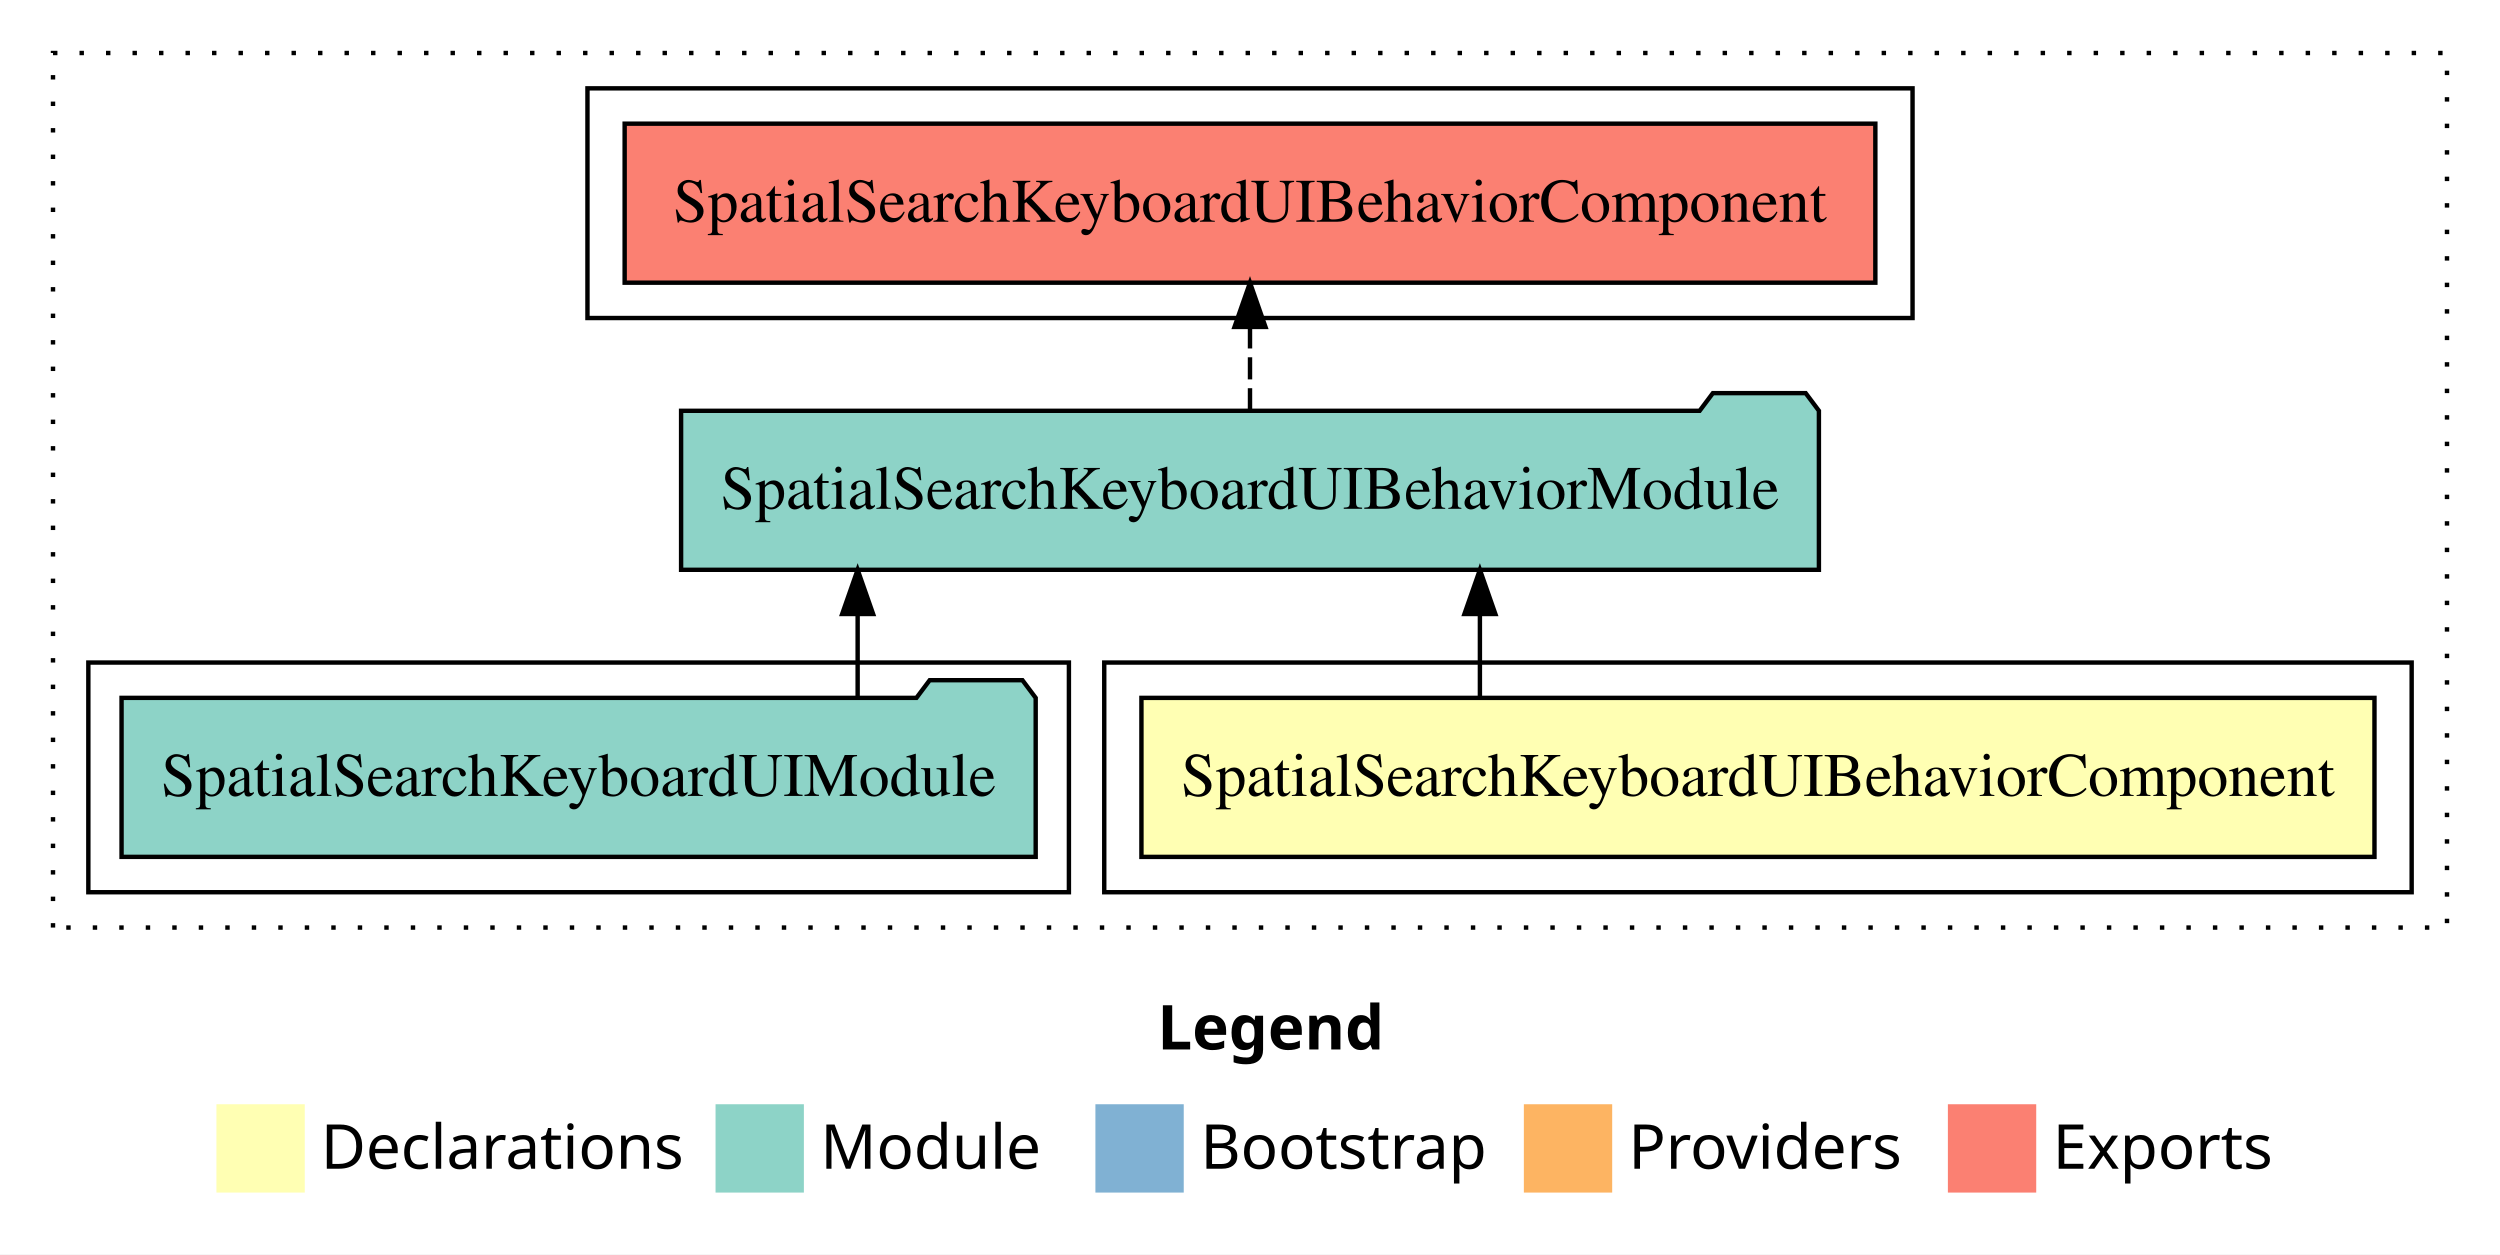
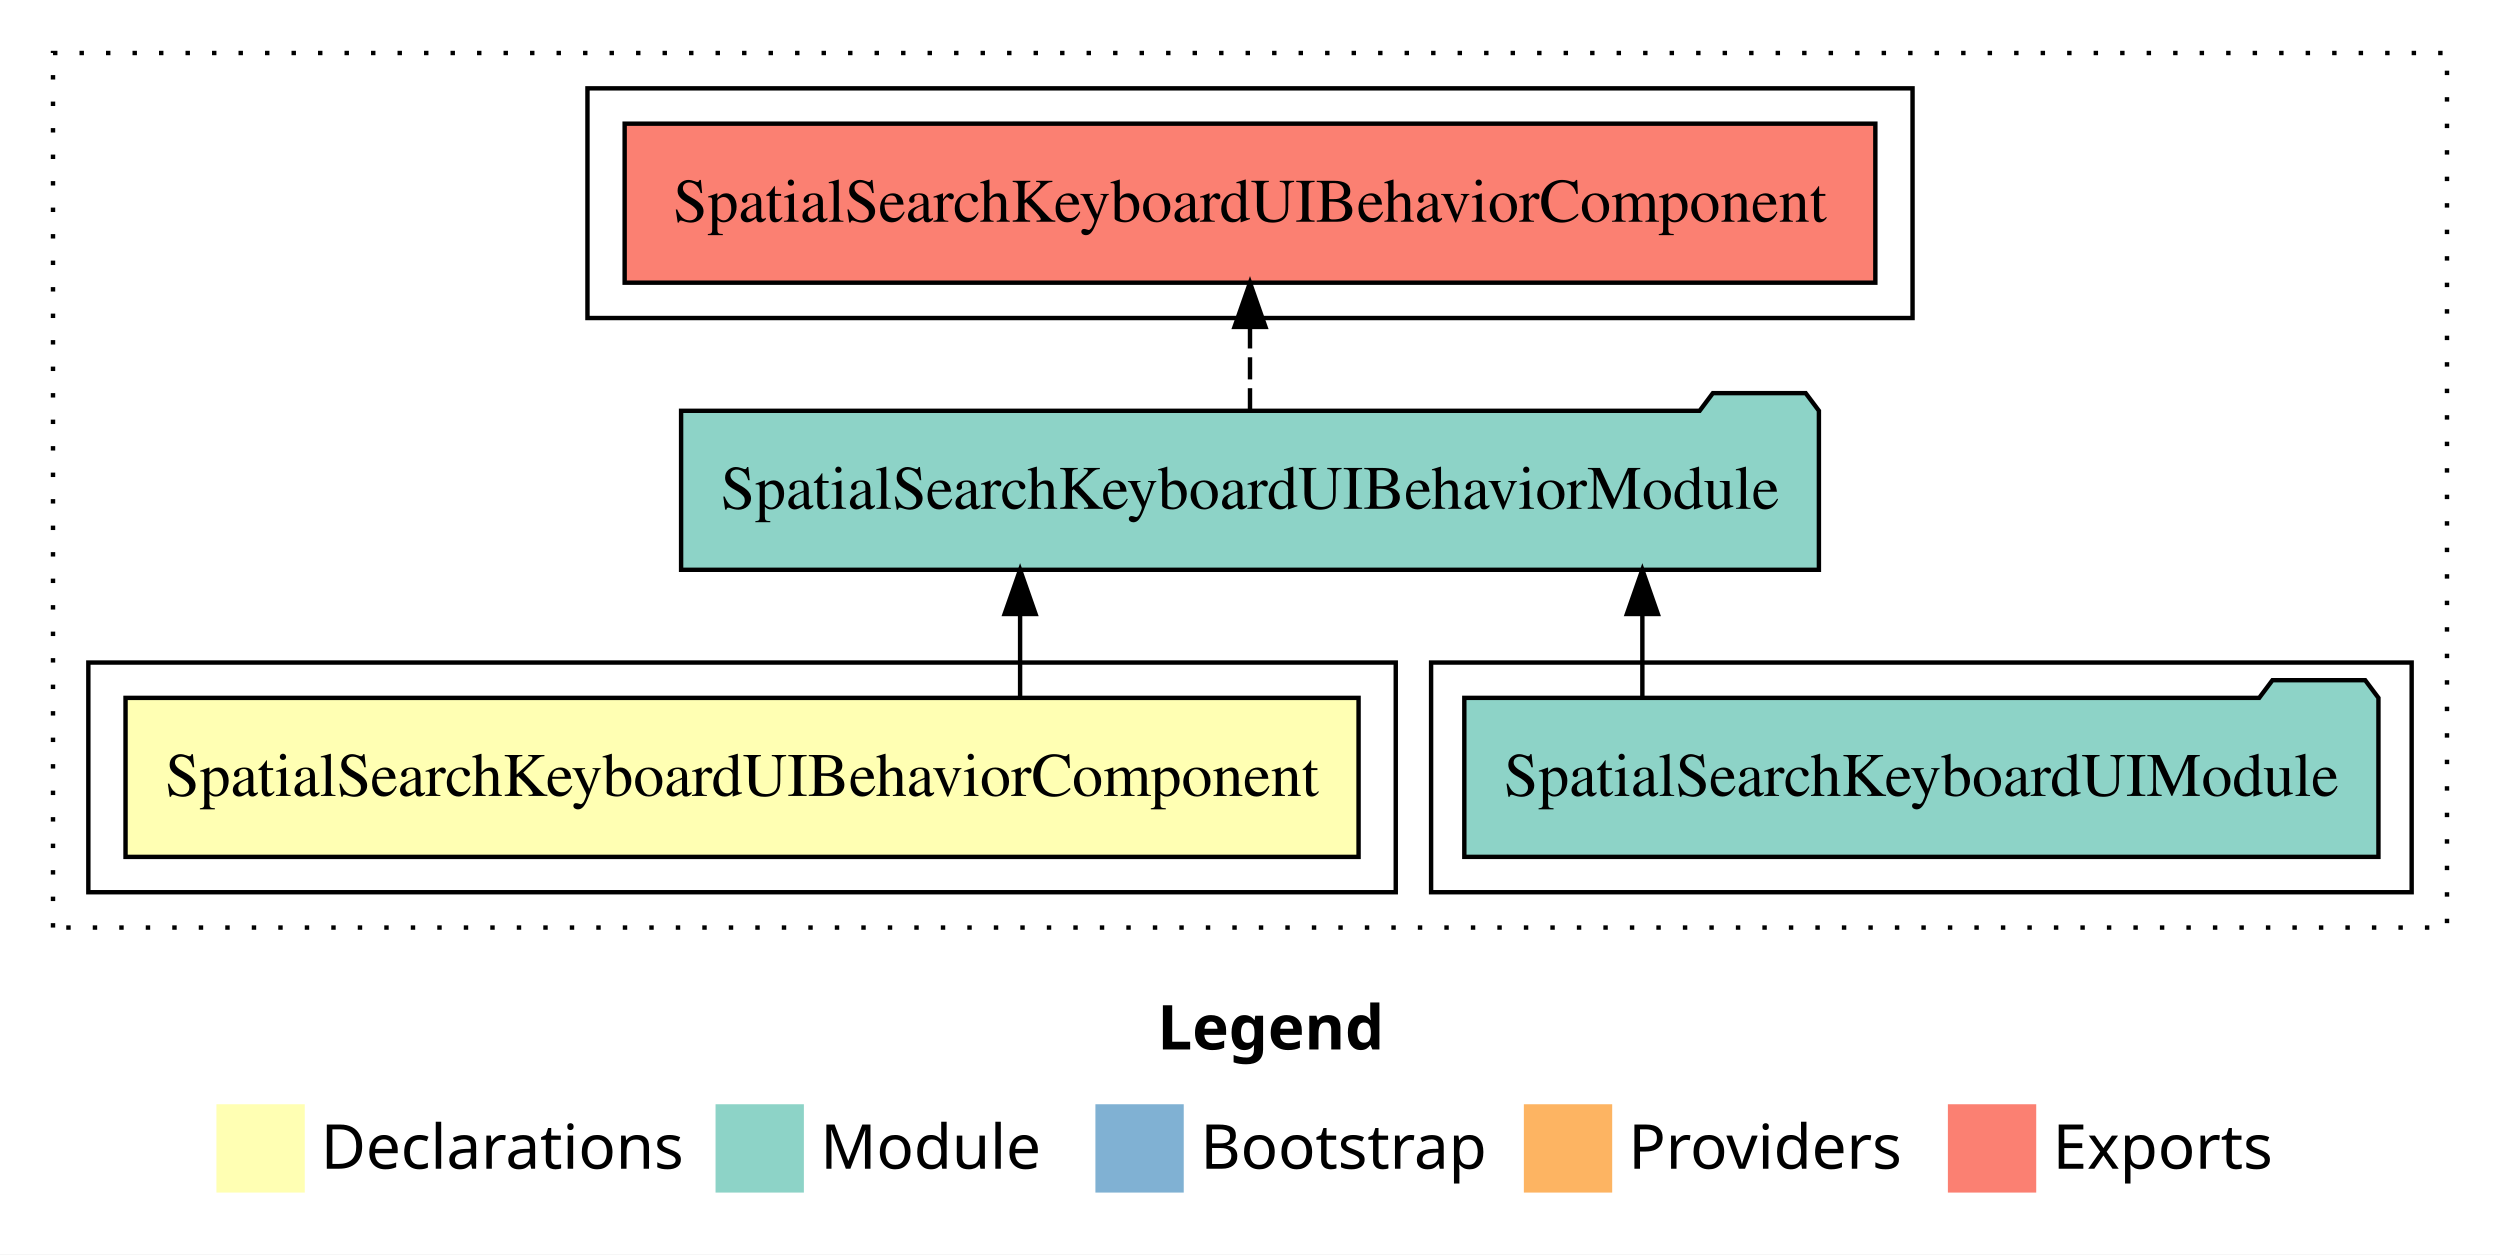
<svg xmlns="http://www.w3.org/2000/svg" width="566pt" height="284pt" viewBox="0.00 0.00 566.00 284.00">
  <g id="graph0" class="graph" transform="scale(1 1) rotate(0) translate(4 280)">
    <polygon fill="white" stroke="transparent" points="-4,4 -4,-280 562,-280 562,4 -4,4" />
    <text text-anchor="start" x="258.01" y="-42.4" font-family="Times-12" font-weight="bold" font-size="14.00">Legend</text>
    <polygon fill="#ffffb3" stroke="transparent" points="45,-10 45,-30 65,-30 65,-10 45,-10" />
    <text text-anchor="start" x="68.63" y="-15.4" font-family="Times-12" font-size="14.00">  Declarations</text>
    <polygon fill="#8dd3c7" stroke="transparent" points="158,-10 158,-30 178,-30 178,-10 158,-10" />
    <text text-anchor="start" x="181.73" y="-15.4" font-family="Times-12" font-size="14.00">  Module</text>
    <polygon fill="#80b1d3" stroke="transparent" points="244,-10 244,-30 264,-30 264,-10 244,-10" />
    <text text-anchor="start" x="267.78" y="-15.4" font-family="Times-12" font-size="14.00">  Bootstrap</text>
    <polygon fill="#fdb462" stroke="transparent" points="341,-10 341,-30 361,-30 361,-10 341,-10" />
    <text text-anchor="start" x="364.67" y="-15.4" font-family="Times-12" font-size="14.00">  Providers</text>
    <polygon fill="#fb8072" stroke="transparent" points="437,-10 437,-30 457,-30 457,-10 437,-10" />
    <text text-anchor="start" x="460.73" y="-15.4" font-family="Times-12" font-size="14.00">  Exports</text>
    <g id="clust1" class="cluster">
      <polygon fill="none" stroke="black" stroke-dasharray="1,5" points="8,-70 8,-268 550,-268 550,-70 8,-70" />
    </g>
    <g id="clust5" class="cluster">
      <polygon fill="none" stroke="black" points="129,-208 129,-260 429,-260 429,-208 129,-208" />
    </g>
+     <g id="clust4" class="cluster">
+       <polygon fill="none" stroke="black" points="320,-78 320,-130 542,-130 542,-78 320,-78" />
+     </g>
    <g id="clust2" class="cluster">
-       <polygon fill="none" stroke="black" points="246,-78 246,-130 542,-130 542,-78 246,-78" />
-     </g>
-     <g id="clust4" class="cluster">
-       <polygon fill="none" stroke="black" points="16,-78 16,-130 238,-130 238,-78 16,-78" />
+       <polygon fill="none" stroke="black" points="16,-78 16,-130 312,-130 312,-78 16,-78" />
    </g>
    <g id="node1" class="node">
-       <polygon fill="#ffffb3" stroke="black" points="533.58,-122 254.42,-122 254.42,-86 533.58,-86 533.58,-122" />
-       <text text-anchor="middle" x="394" y="-99.8" font-family="Times,serif" font-size="14.00">SpatialSearchKeyboardUIBehaviorComponent</text>
+       <polygon fill="#ffffb3" stroke="black" points="303.58,-122 24.42,-122 24.42,-86 303.58,-86 303.58,-122" />
+       <text text-anchor="middle" x="164" y="-99.8" font-family="Times,serif" font-size="14.00">SpatialSearchKeyboardUIBehaviorComponent</text>
    </g>
    <g id="node2" class="node">
      <polygon fill="#8dd3c7" stroke="black" points="407.8,-187 404.8,-191 383.8,-191 380.8,-187 150.2,-187 150.2,-151 407.8,-151 407.8,-187" />
      <text text-anchor="middle" x="279" y="-164.8" font-family="Times,serif" font-size="14.00">SpatialSearchKeyboardUIBehaviorModule</text>
    </g>
    <g id="edge1" class="edge">
-       <path fill="none" stroke="black" d="M331.05,-122.11C331.05,-122.11 331.05,-140.99 331.05,-140.99" />
-       <polygon fill="black" stroke="black" points="327.55,-140.99 331.05,-150.99 334.55,-140.99 327.55,-140.99" />
+       <path fill="none" stroke="black" d="M226.95,-122.11C226.95,-122.11 226.95,-140.99 226.95,-140.99" />
+       <polygon fill="black" stroke="black" points="223.45,-140.99 226.95,-150.99 230.45,-140.99 223.45,-140.99" />
    </g>
    <g id="node4" class="node">
      <polygon fill="#fb8072" stroke="black" points="420.58,-252 137.42,-252 137.42,-216 420.58,-216 420.58,-252" />
      <text text-anchor="middle" x="279" y="-229.8" font-family="Times,serif" font-size="14.00">SpatialSearchKeyboardUIBehaviorComponent </text>
    </g>
    <g id="edge3" class="edge">
      <path fill="none" stroke="black" stroke-dasharray="5,2" d="M279,-187.11C279,-187.11 279,-205.99 279,-205.99" />
      <polygon fill="black" stroke="black" points="275.5,-205.99 279,-215.99 282.5,-205.99 275.5,-205.99" />
    </g>
    <g id="node3" class="node">
-       <polygon fill="#8dd3c7" stroke="black" points="230.48,-122 227.48,-126 206.48,-126 203.48,-122 23.52,-122 23.52,-86 230.48,-86 230.48,-122" />
-       <text text-anchor="middle" x="127" y="-99.8" font-family="Times,serif" font-size="14.00">SpatialSearchKeyboardUIModule</text>
+       <polygon fill="#8dd3c7" stroke="black" points="534.48,-122 531.48,-126 510.48,-126 507.48,-122 327.52,-122 327.52,-86 534.48,-86 534.48,-122" />
+       <text text-anchor="middle" x="431" y="-99.8" font-family="Times,serif" font-size="14.00">SpatialSearchKeyboardUIModule</text>
    </g>
    <g id="edge2" class="edge">
-       <path fill="none" stroke="black" d="M190.17,-122.11C190.17,-122.11 190.17,-140.99 190.17,-140.99" />
-       <polygon fill="black" stroke="black" points="186.67,-140.99 190.17,-150.99 193.67,-140.99 186.67,-140.99" />
+       <path fill="none" stroke="black" d="M367.83,-122.11C367.83,-122.11 367.83,-140.99 367.83,-140.99" />
+       <polygon fill="black" stroke="black" points="364.33,-140.99 367.83,-150.99 371.33,-140.99 364.33,-140.99" />
    </g>
  </g>
</svg>
